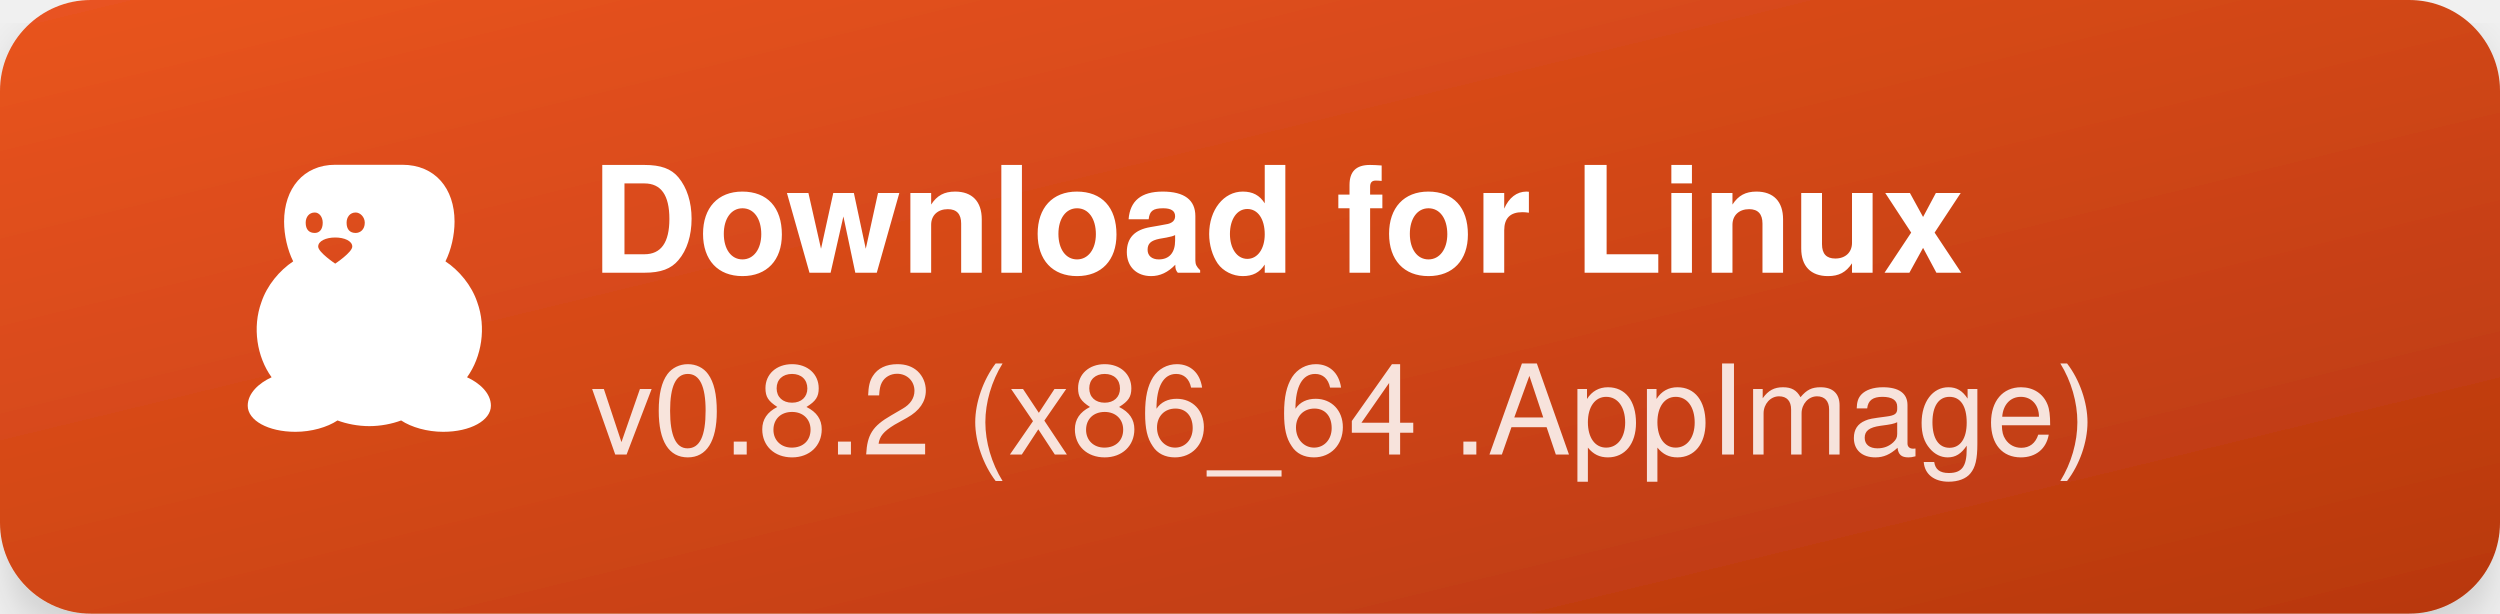
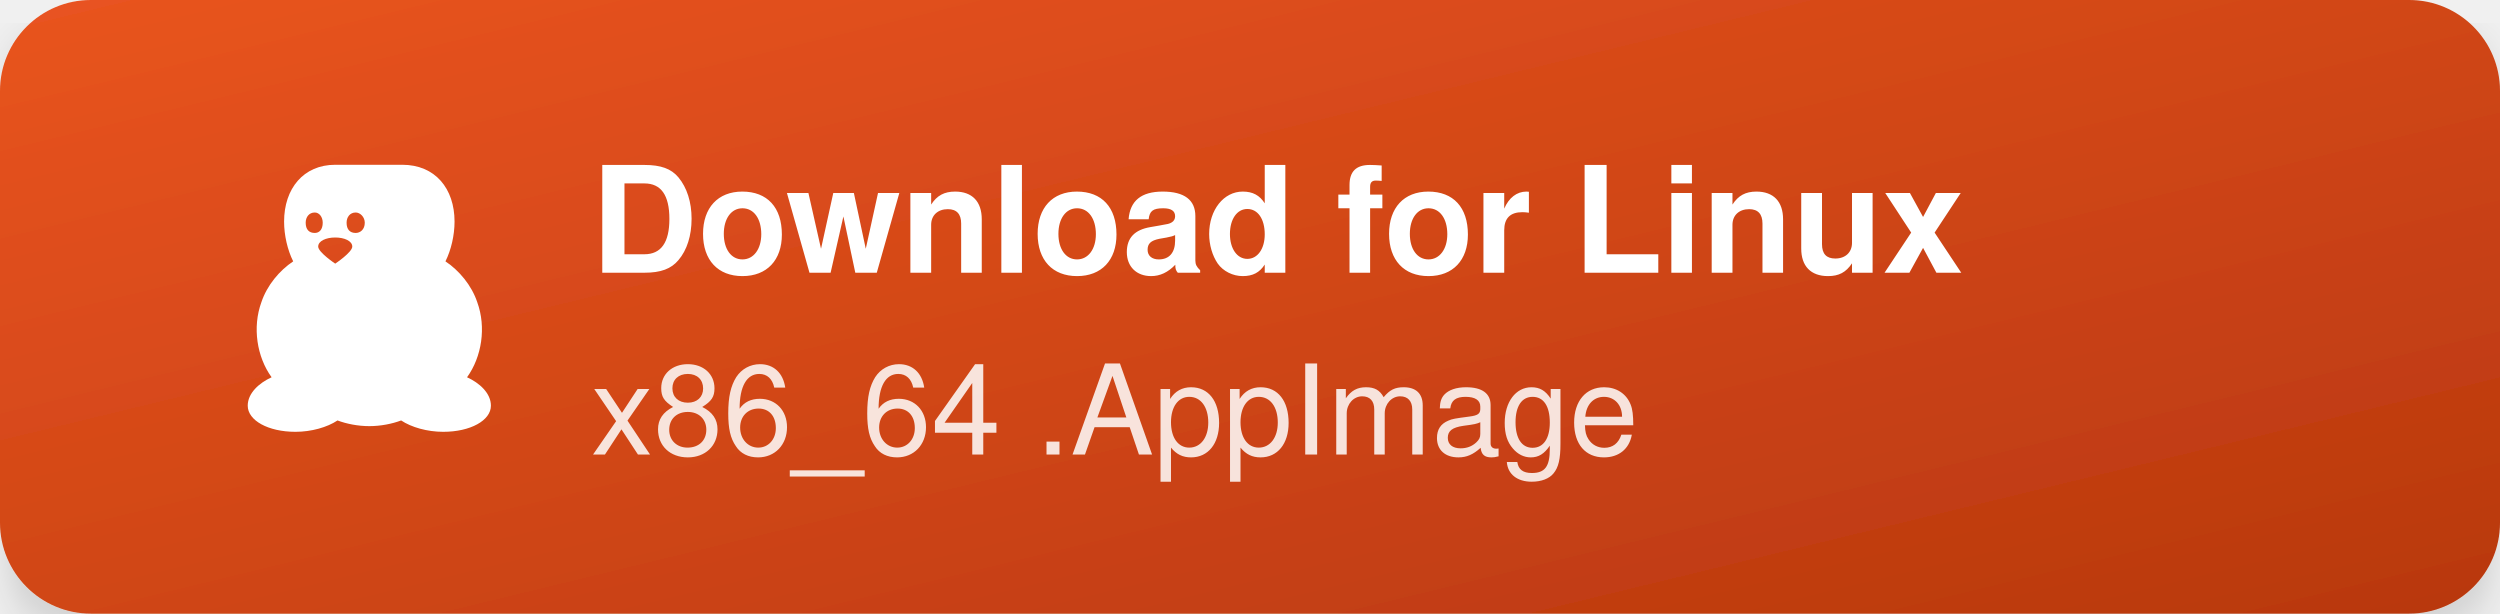
<svg xmlns="http://www.w3.org/2000/svg" width="220" height="54" viewBox="0 0 220 54">
  <defs>
    <linearGradient id="linux-grad" x1="0%" y1="0%" x2="100%" y2="100%">
      <stop offset="0%" stop-color="#e95420" />
      <stop offset="100%" stop-color="#b8380e" />
    </linearGradient>
    <filter id="shadow" x="-5%" y="-10%" width="110%" height="130%">
      <feDropShadow dx="0" dy="2" stdDeviation="2" flood-color="#000" flood-opacity="0.15" />
    </filter>
  </defs>
  <rect width="220" height="54" rx="8" fill="url(#linux-grad)" filter="url(#shadow)" />
  <g transform="translate(16, 13)">
    <path fill="#ffffff" d="M13.5 1.5c-2.8 0-4.5 2.1-4.5 5 0 1.2.3 2.5.8 3.5-1.2.8-2.3 2.1-2.8 3.6-.8 2.2-.4 4.8.9 6.6-1.1.5-2.1 1.4-2.1 2.5 0 1.3 1.8 2.3 4.2 2.3 1.4 0 2.8-.4 3.7-1 .8.3 1.8.5 2.8.5 1 0 2-.2 2.8-.5.9.6 2.3 1 3.7 1 2.4 0 4.2-1 4.2-2.3 0-1.1-1-2-2.1-2.5 1.3-1.8 1.7-4.4.9-6.6-.5-1.5-1.6-2.8-2.8-3.6.5-1 .8-2.3.8-3.5 0-2.9-1.7-5-4.6-5zm-1.8 4.2c.4 0 .7.4.7.9 0 .6-.3.9-.7.9-.5 0-.8-.3-.8-.9 0-.5.3-.9.8-.9zm3.6 0c.4 0 .8.4.8.9 0 .6-.4.9-.8.9-.5 0-.8-.3-.8-.9 0-.5.3-.9.8-.9zm-1.8 2.2c.8 0 1.5.3 1.5.8s-1.5 1.5-1.5 1.5-1.5-1-1.5-1.5.7-.8 1.5-.8z" />
  </g>
  <text x="52" y="24" fill="#ffffff" font-family="-apple-system, BlinkMacSystemFont, 'Segoe UI', Helvetica, Arial, sans-serif" font-size="13" font-weight="600">Download for Linux</text>
-   <text x="52" y="40" fill="rgba(255,255,255,0.85)" font-family="-apple-system, BlinkMacSystemFont, 'Segoe UI', Helvetica, Arial, sans-serif" font-size="11">v0.8.2 (x86_64 .AppImage)</text>
+   <text x="52" y="40" fill="rgba(255,255,255,0.85)" font-family="-apple-system, BlinkMacSystemFont, 'Segoe UI', Helvetica, Arial, sans-serif" font-size="11">x86_64 .AppImage</text>
</svg>
